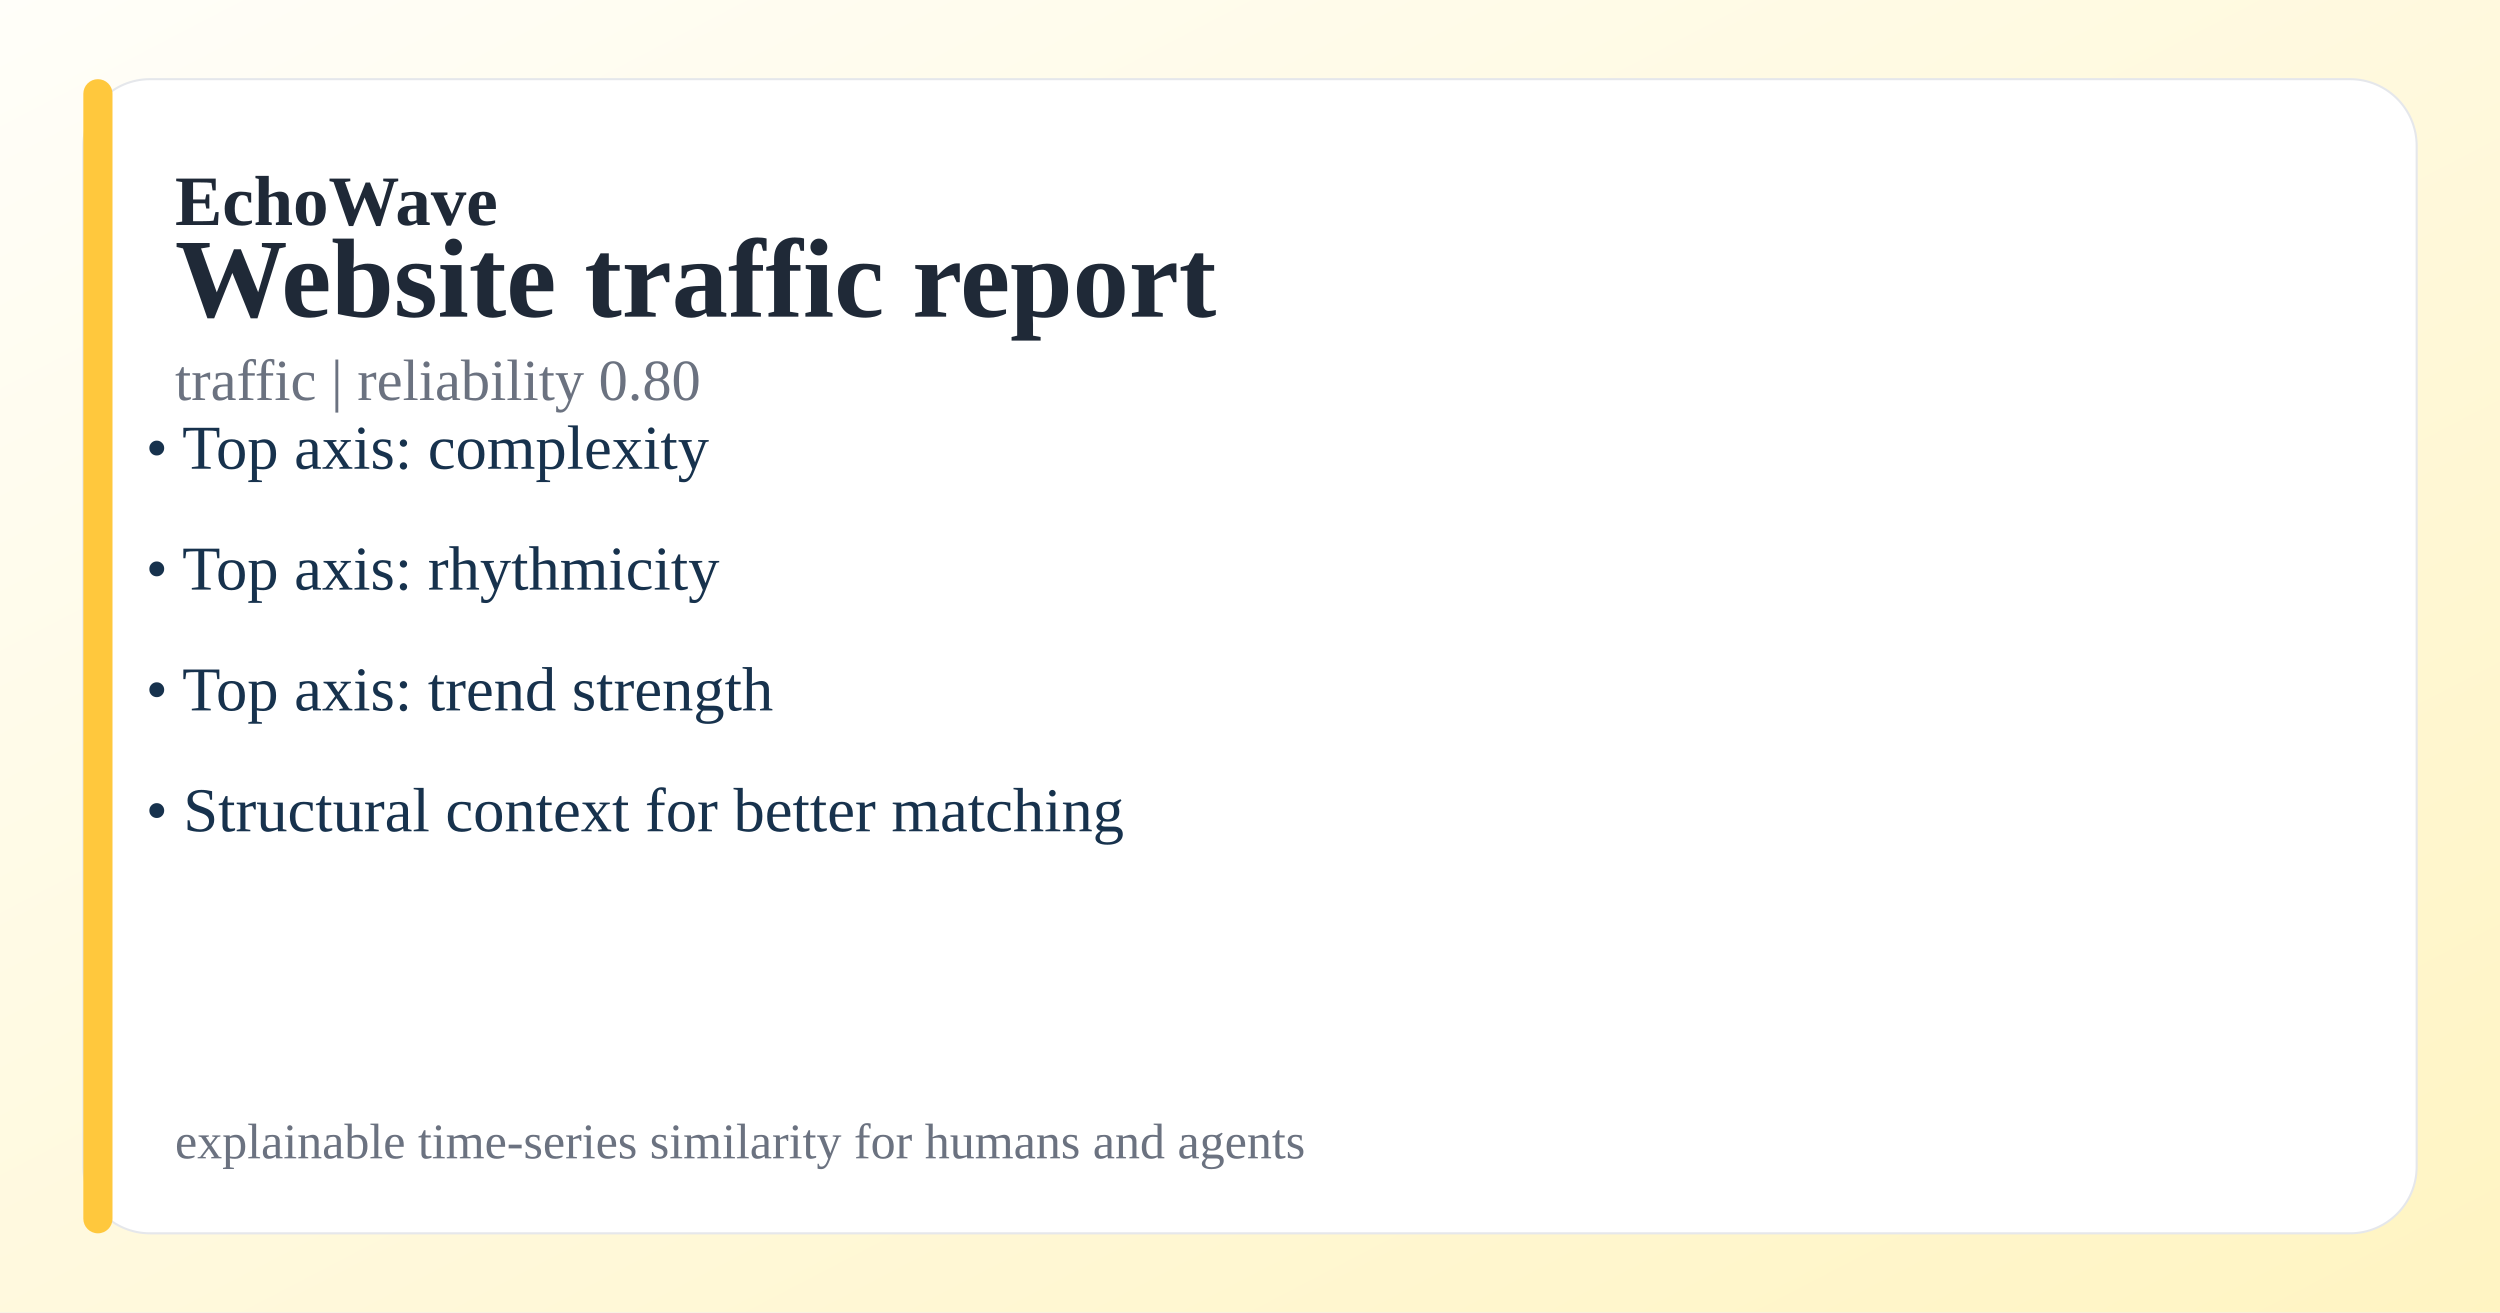
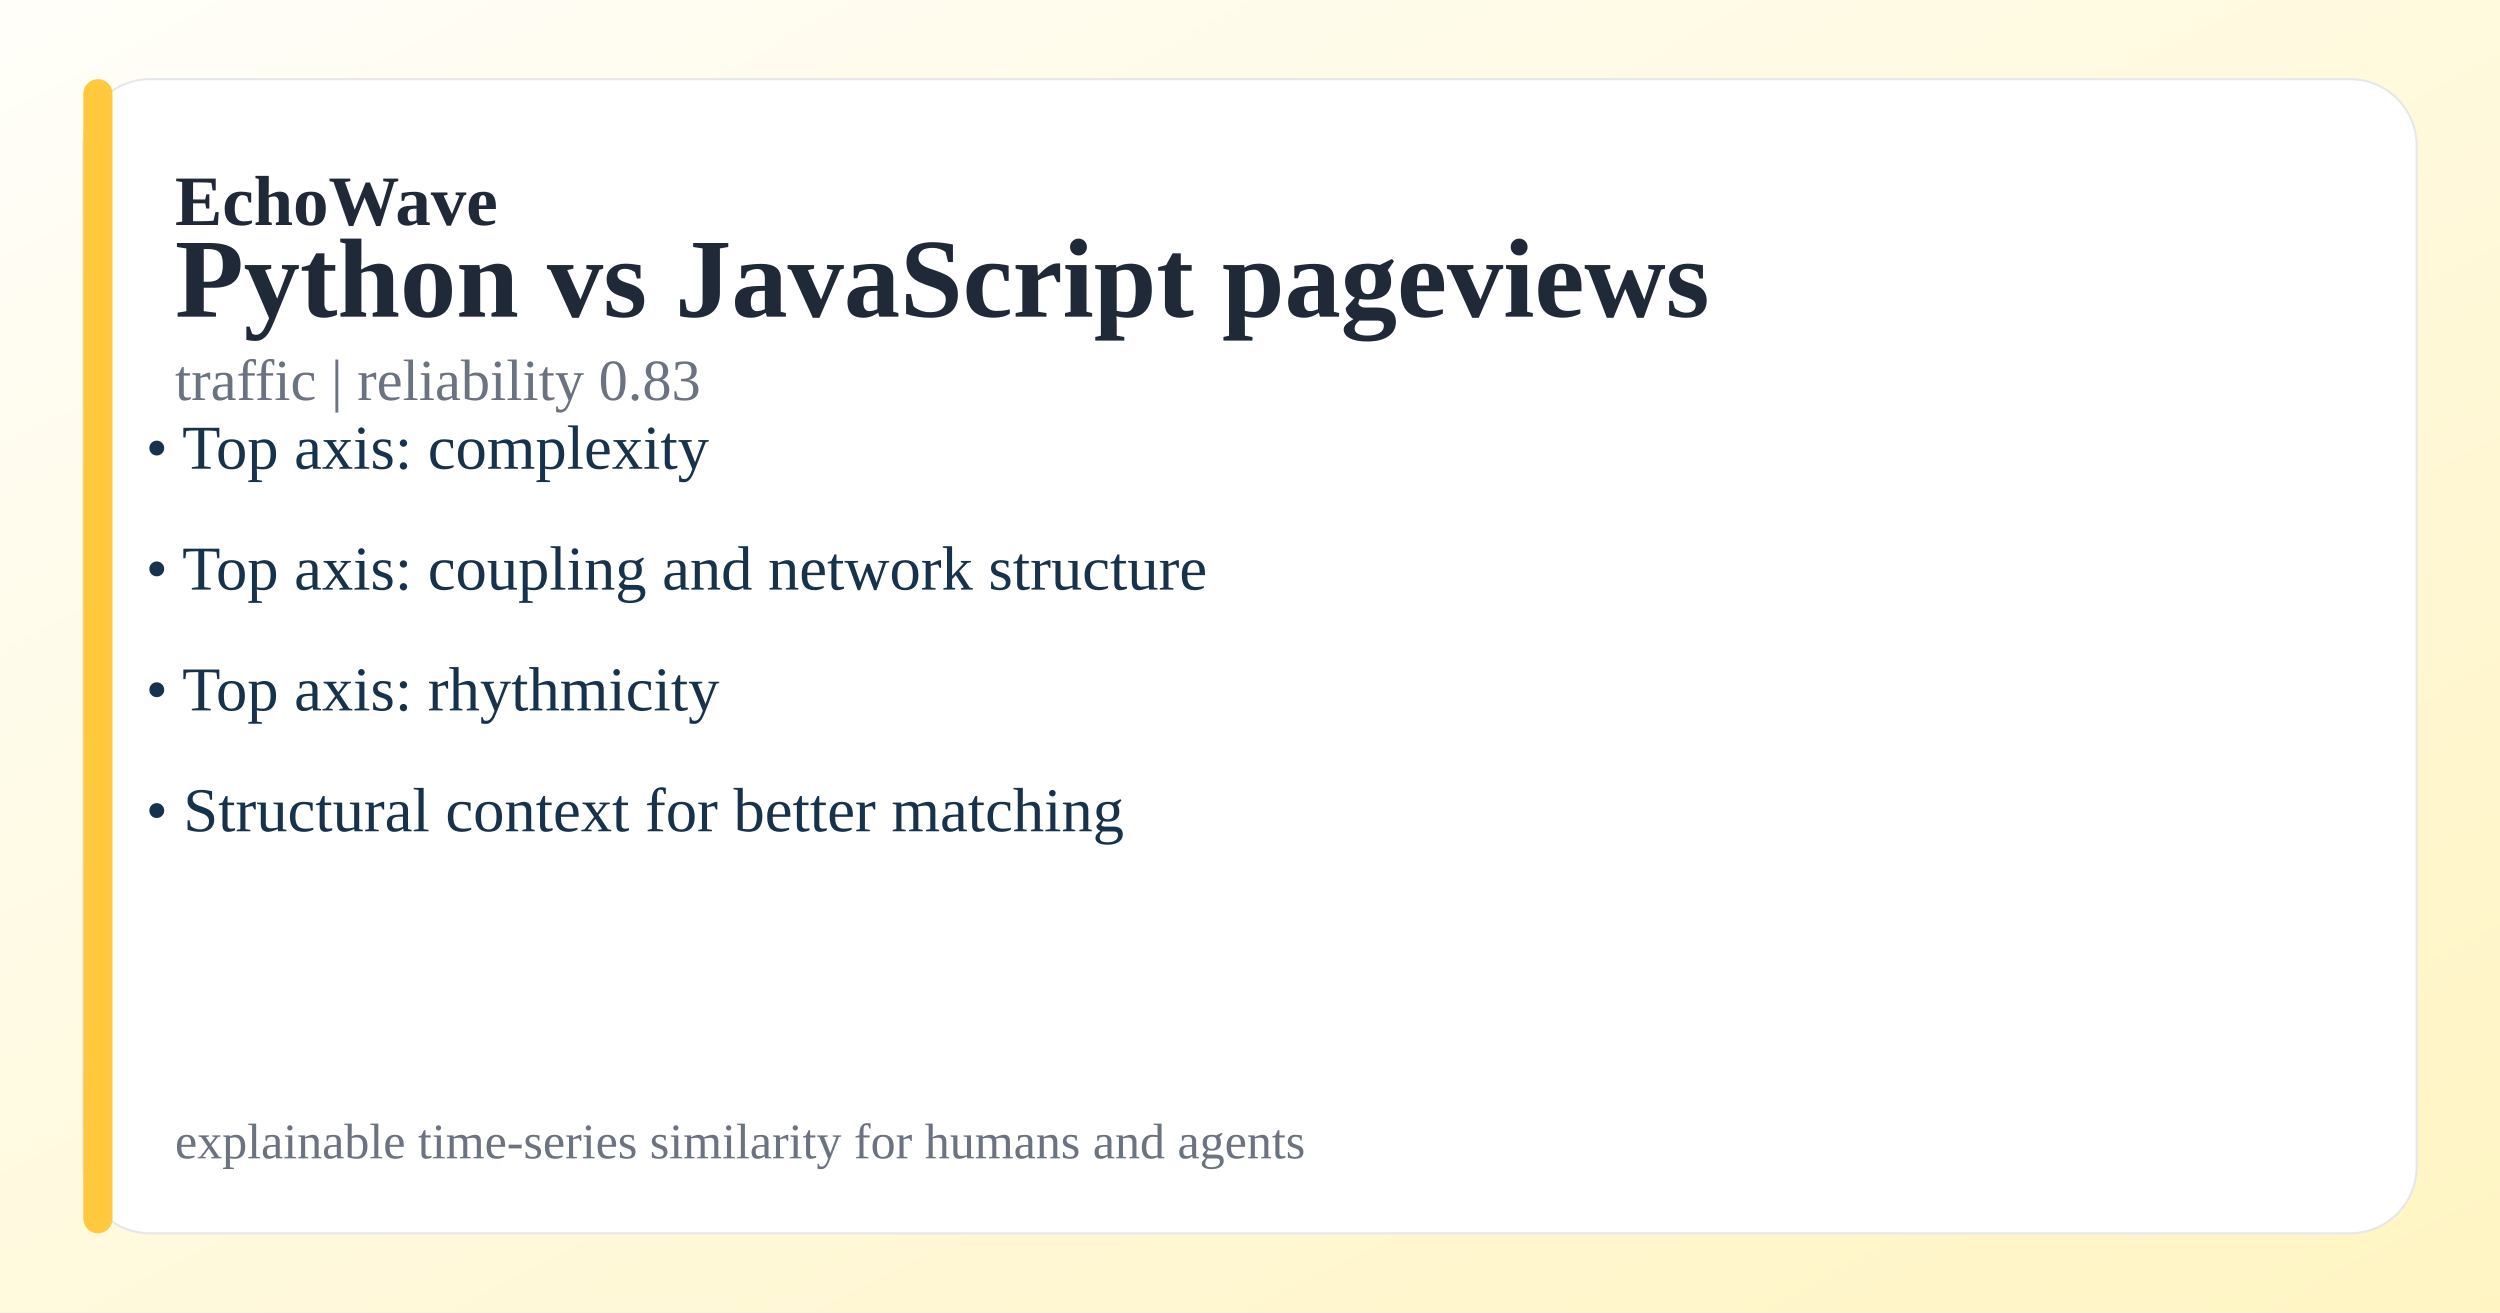
- <svg xmlns="http://www.w3.org/2000/svg" width="1200" height="630" viewBox="0 0 1200 630" role="img" aria-label="EchoWave social card - Website traffic report">
+ <svg xmlns="http://www.w3.org/2000/svg" width="1200" height="630" viewBox="0 0 1200 630" role="img" aria-label="EchoWave social card - Python vs JavaScript pageviews">
  <defs>
    <linearGradient id="bg" x1="0" x2="1" y1="0" y2="1">
      <stop offset="0%" stop-color="#fffef9" />
      <stop offset="100%" stop-color="#FFF4C2" />
    </linearGradient>
  </defs>
  <rect width="100%" height="100%" fill="url(#bg)" />
  <rect x="40" y="38" width="1120" height="554" rx="32" fill="white" stroke="#E5E7EB" />
  <rect x="40" y="38" width="14" height="554" rx="7" fill="#FFC83D" />
  <text x="84" y="108" font-size="34" font-weight="700" fill="#1F2937">EchoWave</text>
-   <text x="84" y="152" font-size="54" font-weight="800" fill="#1F2937">Website traffic report</text>
-   <text x="84" y="192" font-size="28" fill="#6B7280">traffic | reliability 0.80</text>
+   <text x="84" y="152" font-size="54" font-weight="800" fill="#1F2937">Python vs JavaScript pageviews</text>
+   <text x="84" y="192" font-size="28" fill="#6B7280">traffic | reliability 0.83</text>
  <text x="70" y="225" font-size="30" fill="#17324d">• Top axis: complexity</text>
-   <text x="70" y="283" font-size="30" fill="#17324d">• Top axis: rhythmicity</text>
-   <text x="70" y="341" font-size="30" fill="#17324d">• Top axis: trend strength</text>
+   <text x="70" y="283" font-size="30" fill="#17324d">• Top axis: coupling and network structure</text>
+   <text x="70" y="341" font-size="30" fill="#17324d">• Top axis: rhythmicity</text>
  <text x="70" y="399" font-size="30" fill="#17324d">• Structural context for better matching</text>
  <text x="84" y="556" font-size="24" fill="#6B7280">explainable time-series similarity for humans and agents</text>
</svg>
